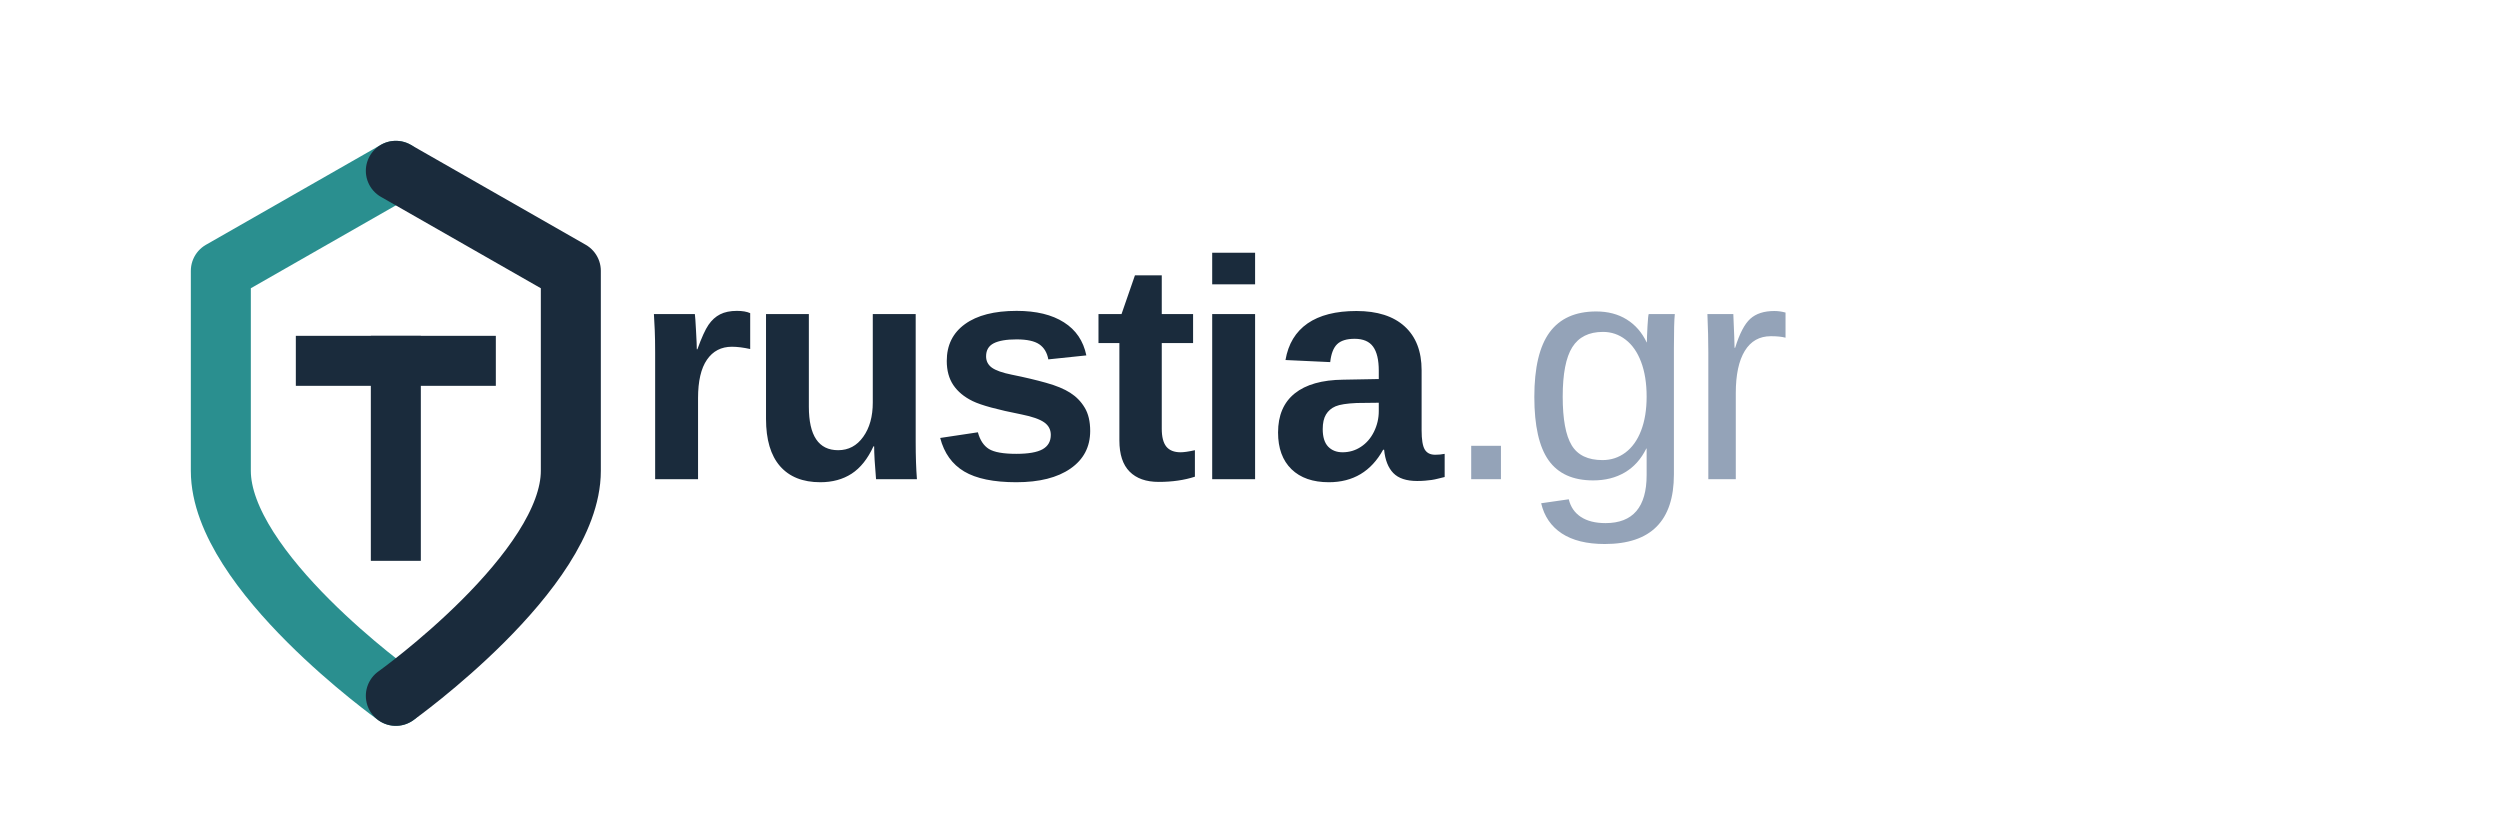
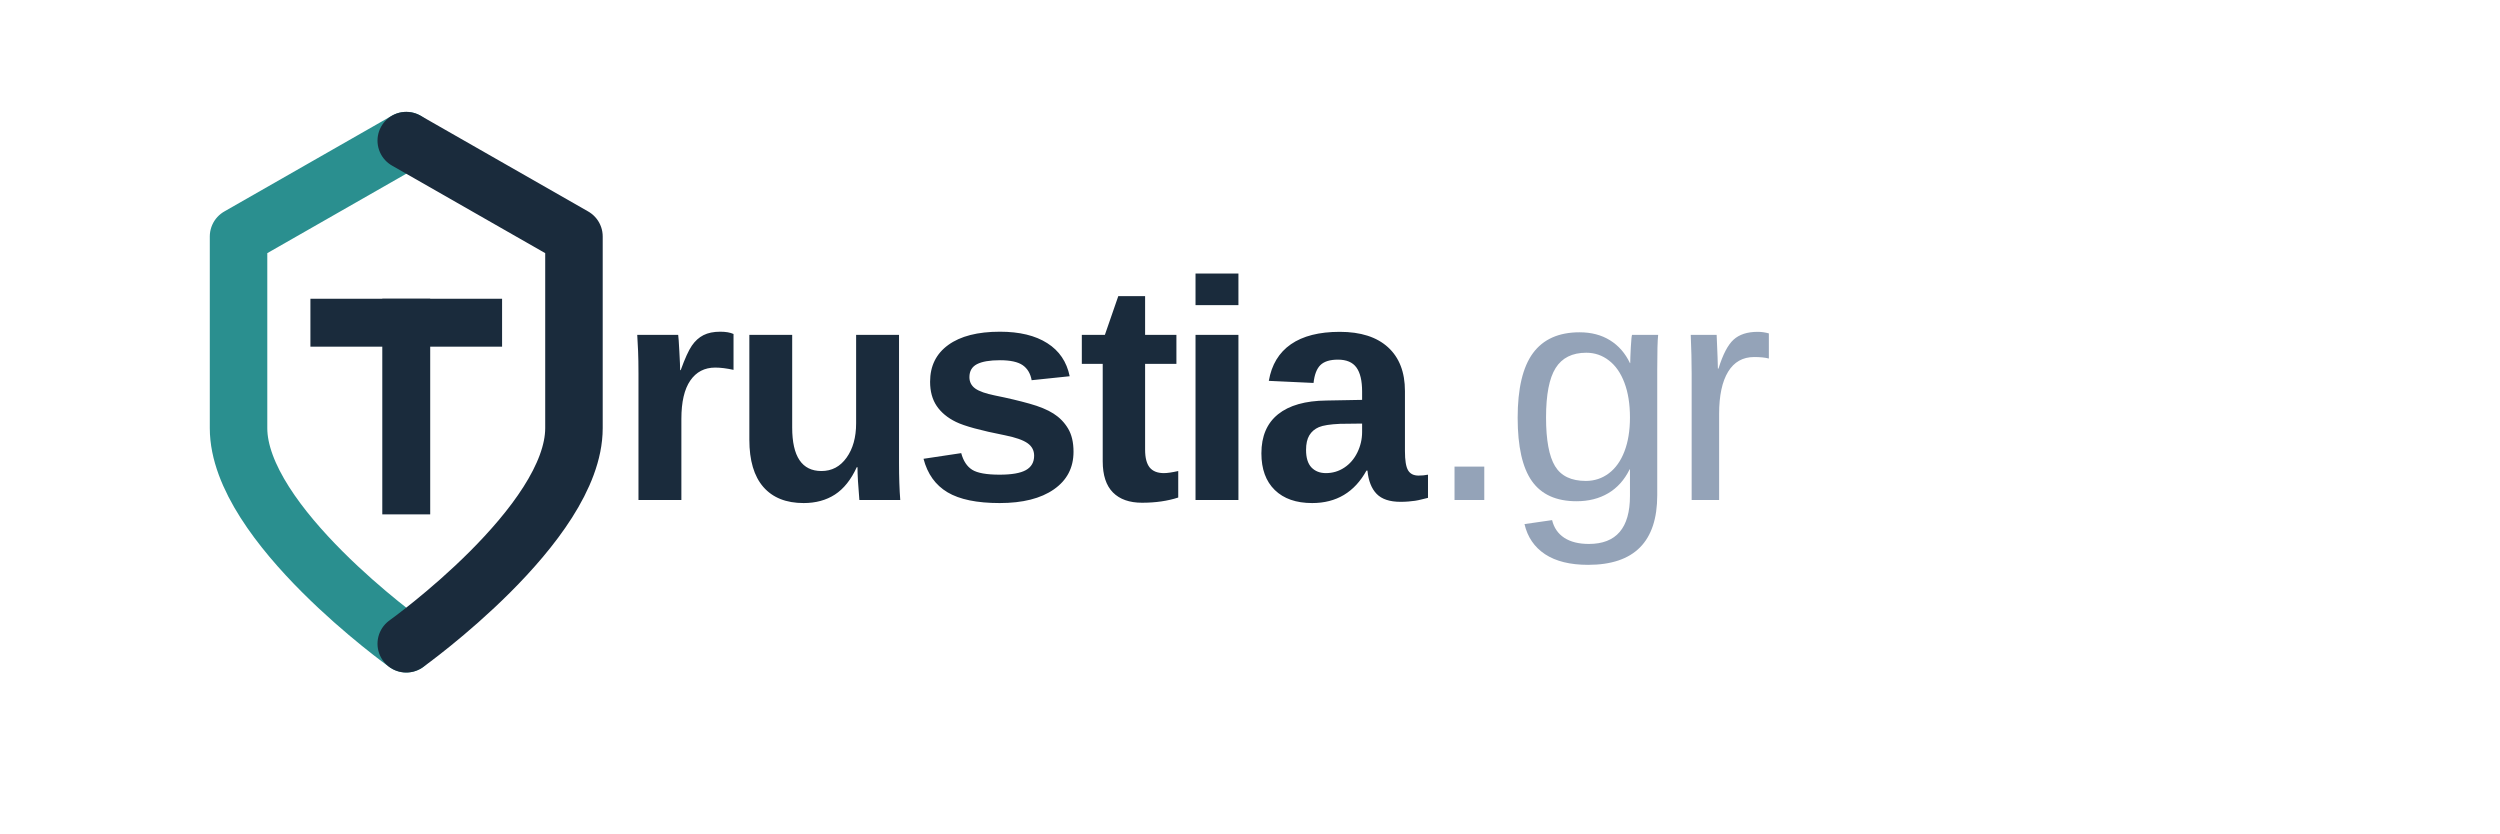
<svg xmlns="http://www.w3.org/2000/svg" width="600" height="200" viewBox="0 0 600 200">
-   <g transform="translate(35, 35) scale(1.2)">
+   <g transform="translate(40, 28) scale(1.15)">
    <path d="M50 5 L15 25 V65 C15 85 50 110 50 110" fill="none" stroke="#2A8F8F" stroke-width="12" stroke-linecap="round" stroke-linejoin="round" />
    <path d="M50 5 L85 25 V65 C85 85 50 110 50 110" fill="none" stroke="#1A2B3C" stroke-width="12" stroke-linecap="round" stroke-linejoin="round" />
    <rect x="30" y="38" width="40" height="10" fill="#1A2B3C" />
    <rect x="45" y="38" width="10" height="45" fill="#1A2B3C" />
  </g>
-   <text x="152" y="115" font-family="Arial, sans-serif" font-size="75" font-weight="bold" fill="#1A2B3C" letter-spacing="-2">
+   <text x="148" y="120" font-family="Arial, sans-serif" font-size="75" font-weight="bold" fill="#1A2B3C" letter-spacing="-2">
        rustia<tspan font-weight="normal" fill="#94A3B8">.gr</tspan>
  </text>
</svg>
